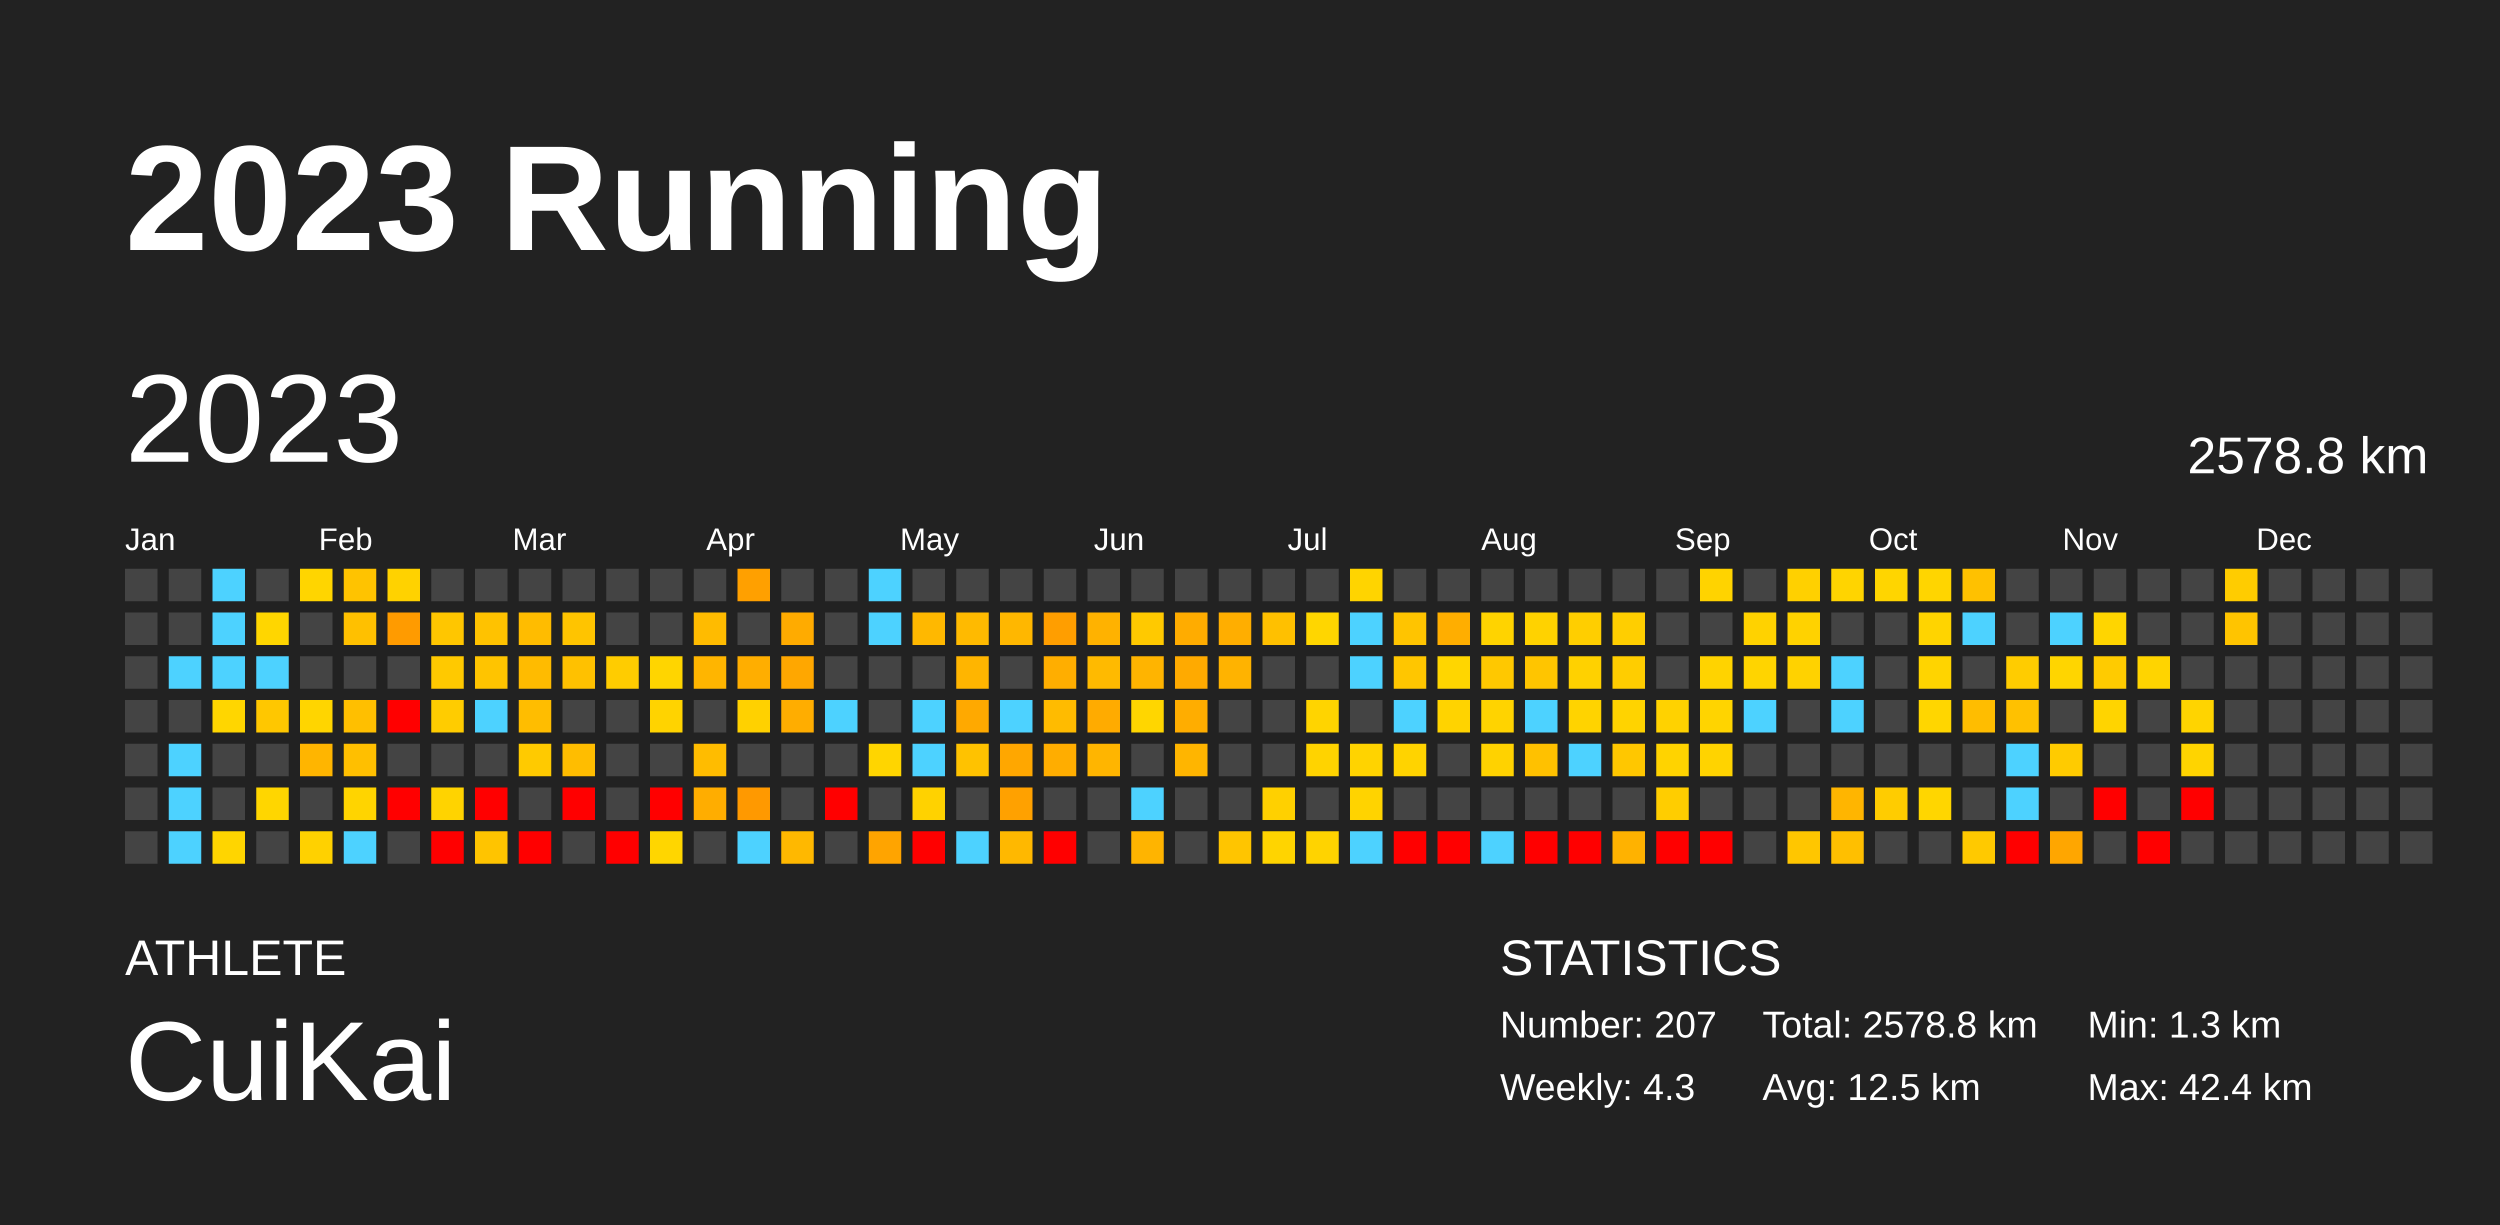
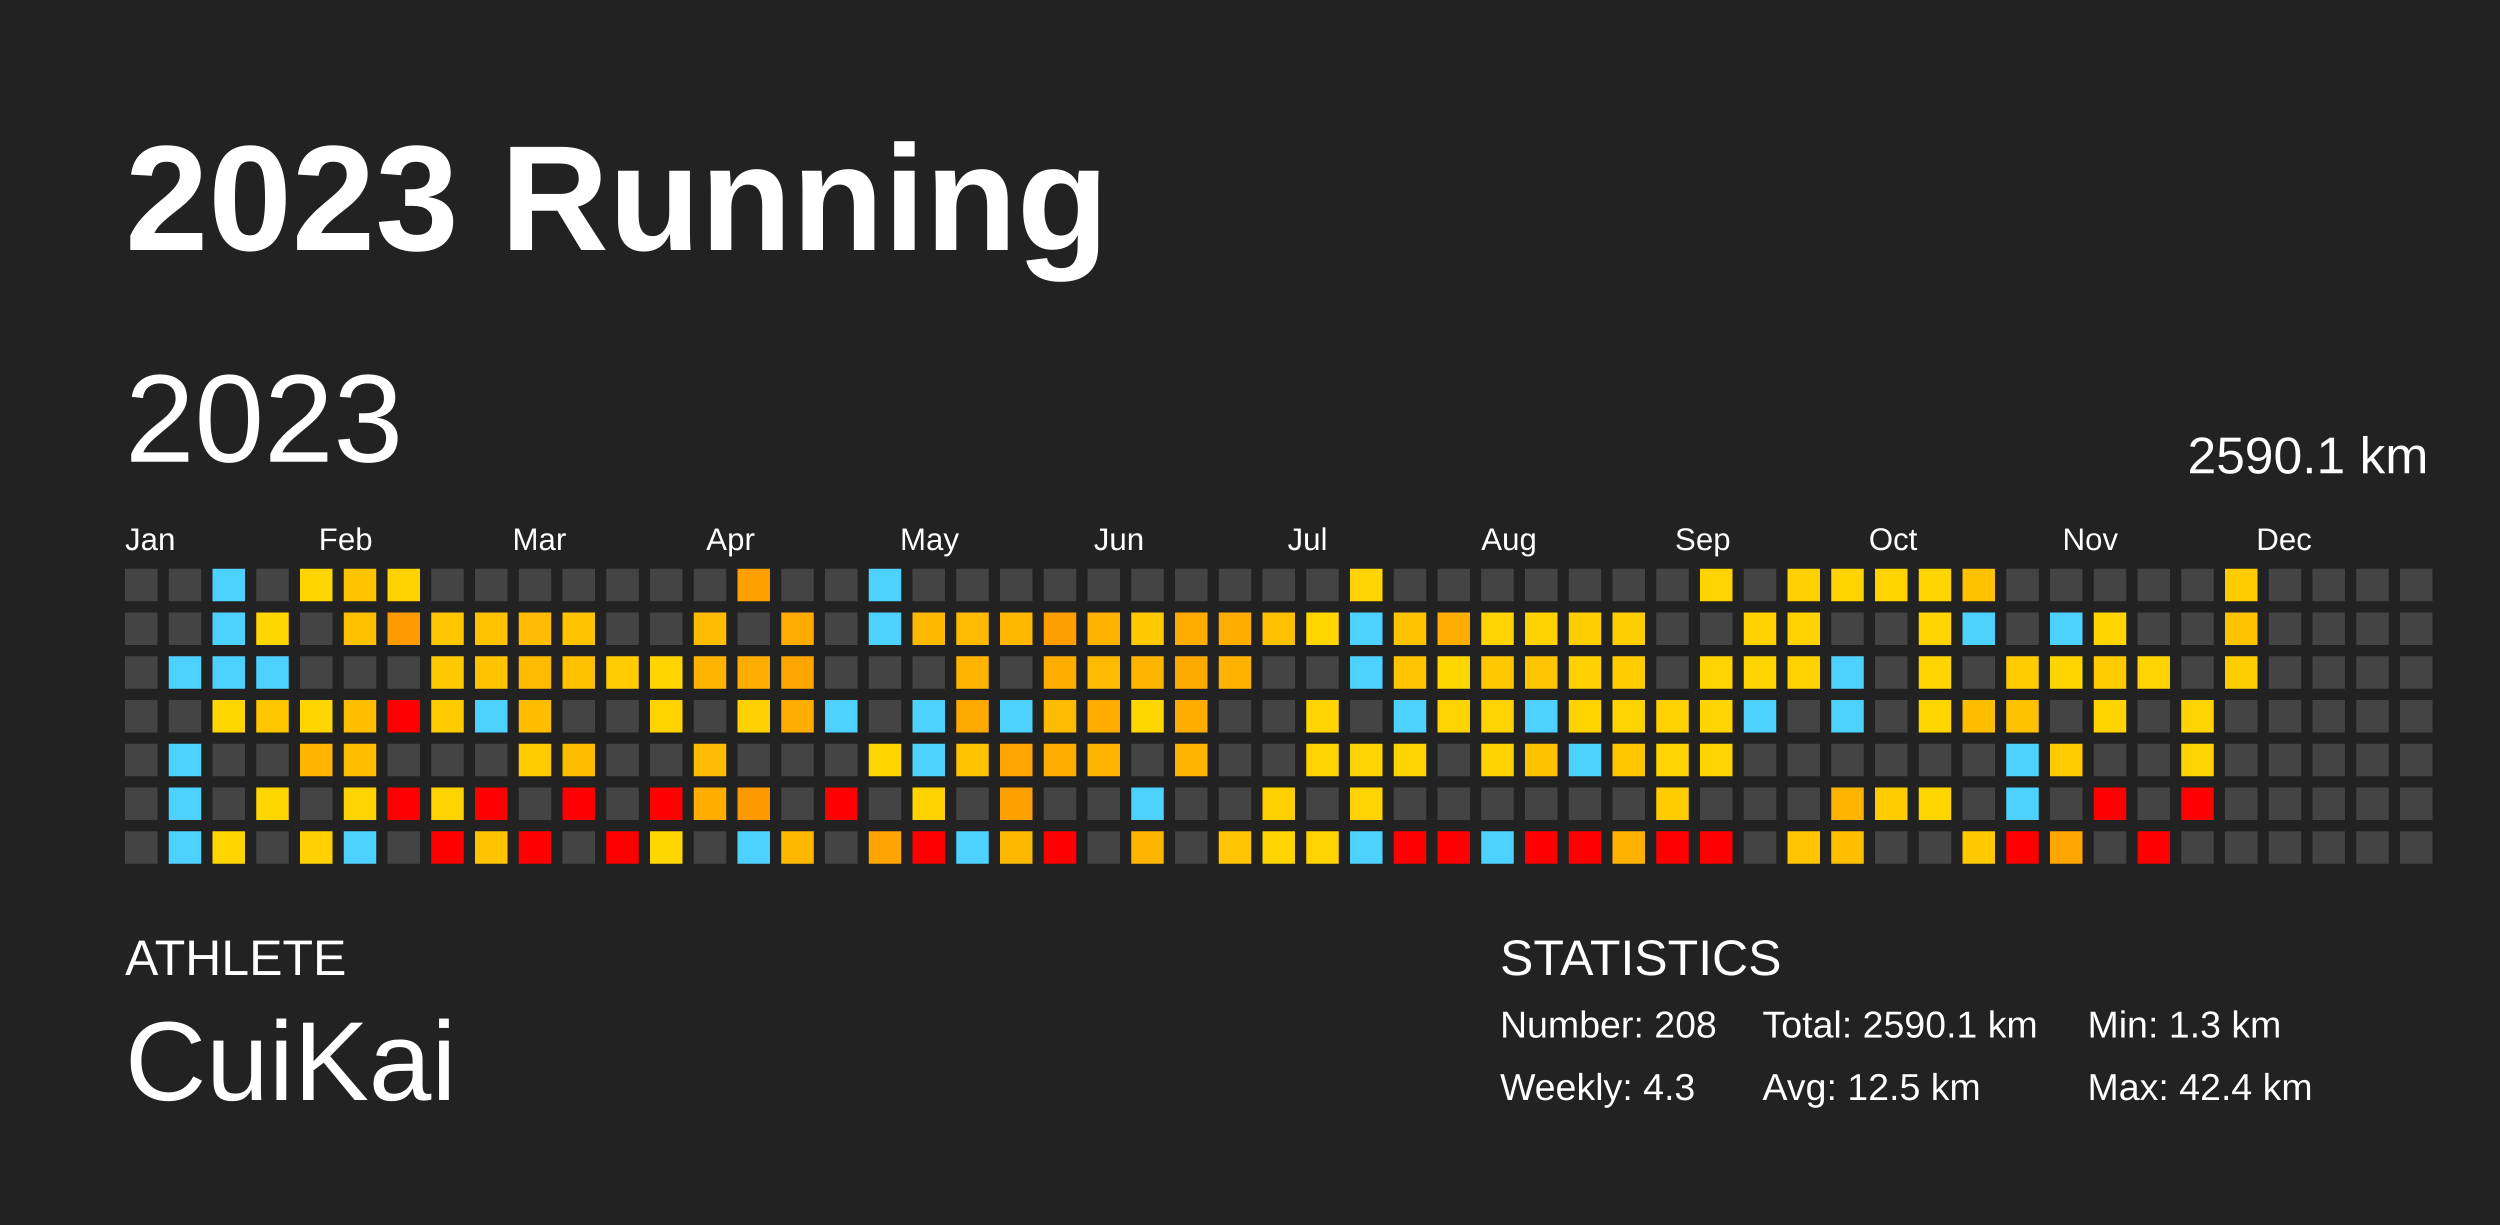
<svg xmlns="http://www.w3.org/2000/svg" baseProfile="full" height="98mm" version="1.1" viewBox="0,0,200,98" width="200mm">
  <defs />
  <rect fill="#222222" height="98" width="200" x="0" y="0" />
  <text fill="#FFFFFF" style="font-size:12px; font-family:Arial; font-weight:bold;" x="10" y="20">2023 Running</text>
  <text fill="#FFFFFF" style="font-size:4px; font-family:Arial" x="10" y="78">ATHLETE</text>
  <text fill="#FFFFFF" style="font-size:9px; font-family:Arial" x="10" y="88">CuiKai</text>
  <text fill="#FFFFFF" style="font-size:4px; font-family:Arial" x="120" y="78">STATISTICS</text>
-   <text fill="#FFFFFF" style="font-size:3px; font-family:Arial" x="120" y="83">Number: 207</text>
+   <text fill="#FFFFFF" style="font-size:3px; font-family:Arial" x="120" y="83">Number: 208</text>
  <text fill="#FFFFFF" style="font-size:3px; font-family:Arial" x="120" y="88">Weekly: 4.3</text>
-   <text fill="#FFFFFF" style="font-size:3px; font-family:Arial" x="141" y="83">Total: 2578.8 km</text>
+   <text fill="#FFFFFF" style="font-size:3px; font-family:Arial" x="141" y="83">Total: 2590.1 km</text>
  <text fill="#FFFFFF" style="font-size:3px; font-family:Arial" x="141" y="88">Avg: 12.5 km</text>
  <text fill="#FFFFFF" style="font-size:3px; font-family:Arial" x="167" y="83">Min: 1.3 km</text>
  <text fill="#FFFFFF" style="font-size:3px; font-family:Arial" x="167" y="88">Max: 42.4 km</text>
  <text dominant-baseline="hanging" fill="#FFFFFF" style="font-size:10.0px; font-family:Arial;" x="10" y="30">2023</text>
-   <text dominant-baseline="hanging" fill="#FFFFFF" style="font-size:4.125px; font-family:Arial;" x="175" y="35">2578.8 km</text>
+   <text dominant-baseline="hanging" fill="#FFFFFF" style="font-size:4.125px; font-family:Arial;" x="175" y="35">2590.1 km</text>
  <text fill="#FFFFFF" style="font-size:2.5px; font-family:Arial" x="10.0" y="44">Jan</text>
  <text fill="#FFFFFF" style="font-size:2.5px; font-family:Arial" x="25.5" y="44">Feb</text>
  <text fill="#FFFFFF" style="font-size:2.5px; font-family:Arial" x="41.0" y="44">Mar</text>
  <text fill="#FFFFFF" style="font-size:2.5px; font-family:Arial" x="56.5" y="44">Apr</text>
  <text fill="#FFFFFF" style="font-size:2.5px; font-family:Arial" x="72.0" y="44">May</text>
  <text fill="#FFFFFF" style="font-size:2.5px; font-family:Arial" x="87.5" y="44">Jun</text>
  <text fill="#FFFFFF" style="font-size:2.5px; font-family:Arial" x="103.0" y="44">Jul</text>
  <text fill="#FFFFFF" style="font-size:2.5px; font-family:Arial" x="118.5" y="44">Aug</text>
  <text fill="#FFFFFF" style="font-size:2.5px; font-family:Arial" x="134.0" y="44">Sep</text>
  <text fill="#FFFFFF" style="font-size:2.5px; font-family:Arial" x="149.5" y="44">Oct</text>
  <text fill="#FFFFFF" style="font-size:2.5px; font-family:Arial" x="165.0" y="44">Nov</text>
  <text fill="#FFFFFF" style="font-size:2.5px; font-family:Arial" x="180.5" y="44">Dec</text>
  <rect fill="#444444" height="2.6" width="2.6" x="10.0" y="45.5" />
  <rect fill="#444444" height="2.6" width="2.6" x="10.0" y="49.0" />
  <rect fill="#444444" height="2.6" width="2.6" x="10.0" y="52.5" />
  <rect fill="#444444" height="2.6" width="2.6" x="10.0" y="56.0" />
  <rect fill="#444444" height="2.6" width="2.6" x="10.0" y="59.5" />
  <rect fill="#444444" height="2.6" width="2.6" x="10.0" y="63.0" />
  <rect fill="#444444" height="2.6" width="2.6" x="10.0" y="66.5" />
  <rect fill="#444444" height="2.6" width="2.6" x="13.5" y="45.5" />
  <rect fill="#444444" height="2.6" width="2.6" x="13.5" y="49.0" />
  <rect fill="#4dd2ff" height="2.6" width="2.6" x="13.5" y="52.5" />
  <rect fill="#444444" height="2.6" width="2.6" x="13.5" y="56.0" />
  <rect fill="#4dd2ff" height="2.6" width="2.6" x="13.5" y="59.5" />
  <rect fill="#4dd2ff" height="2.6" width="2.6" x="13.5" y="63.0" />
  <rect fill="#4dd2ff" height="2.6" width="2.6" x="13.5" y="66.5" />
  <rect fill="#4dd2ff" height="2.6" width="2.6" x="17.0" y="45.5" />
  <rect fill="#4dd2ff" height="2.6" width="2.6" x="17.0" y="49.0" />
  <rect fill="#4dd2ff" height="2.6" width="2.6" x="17.0" y="52.5" />
  <rect fill="#ffd600" height="2.6" width="2.6" x="17.0" y="56.0" />
  <rect fill="#444444" height="2.6" width="2.6" x="17.0" y="59.5" />
  <rect fill="#444444" height="2.6" width="2.6" x="17.0" y="63.0" />
  <rect fill="#ffd500" height="2.6" width="2.6" x="17.0" y="66.5" />
  <rect fill="#444444" height="2.6" width="2.6" x="20.5" y="45.5" />
  <rect fill="#ffd600" height="2.6" width="2.6" x="20.5" y="49.0" />
  <rect fill="#4dd2ff" height="2.6" width="2.6" x="20.5" y="52.5" />
  <rect fill="#ffc700" height="2.6" width="2.6" x="20.5" y="56.0" />
  <rect fill="#444444" height="2.6" width="2.6" x="20.5" y="59.5" />
  <rect fill="#ffd600" height="2.6" width="2.6" x="20.5" y="63.0" />
  <rect fill="#444444" height="2.6" width="2.6" x="20.5" y="66.5" />
  <rect fill="#ffd500" height="2.6" width="2.6" x="24.0" y="45.5" />
  <rect fill="#444444" height="2.6" width="2.6" x="24.0" y="49.0" />
  <rect fill="#444444" height="2.6" width="2.6" x="24.0" y="52.5" />
  <rect fill="#ffd500" height="2.6" width="2.6" x="24.0" y="56.0" />
  <rect fill="#ffb500" height="2.6" width="2.6" x="24.0" y="59.5" />
  <rect fill="#444444" height="2.6" width="2.6" x="24.0" y="63.0" />
  <rect fill="#ffd100" height="2.6" width="2.6" x="24.0" y="66.5" />
  <rect fill="#ffc300" height="2.6" width="2.6" x="27.5" y="45.5" />
  <rect fill="#ffc000" height="2.6" width="2.6" x="27.5" y="49.0" />
  <rect fill="#444444" height="2.6" width="2.6" x="27.5" y="52.5" />
  <rect fill="#ffbf00" height="2.6" width="2.6" x="27.5" y="56.0" />
  <rect fill="#ffbf00" height="2.6" width="2.6" x="27.5" y="59.5" />
  <rect fill="#ffd400" height="2.6" width="2.6" x="27.5" y="63.0" />
  <rect fill="#4dd2ff" height="2.6" width="2.6" x="27.5" y="66.5" />
  <rect fill="#ffd200" height="2.6" width="2.6" x="31.0" y="45.5" />
  <rect fill="#ff9b00" height="2.6" width="2.6" x="31.0" y="49.0" />
  <rect fill="#444444" height="2.6" width="2.6" x="31.0" y="52.5" />
  <rect fill="red" height="2.6" width="2.6" x="31.0" y="56.0" />
  <rect fill="#444444" height="2.6" width="2.6" x="31.0" y="59.5" />
  <rect fill="red" height="2.6" width="2.6" x="31.0" y="63.0" />
  <rect fill="#444444" height="2.6" width="2.6" x="31.0" y="66.5" />
  <rect fill="#444444" height="2.6" width="2.6" x="34.5" y="45.5" />
  <rect fill="#ffc600" height="2.6" width="2.6" x="34.5" y="49.0" />
  <rect fill="#ffc900" height="2.6" width="2.6" x="34.5" y="52.5" />
  <rect fill="#ffcc00" height="2.6" width="2.6" x="34.5" y="56.0" />
  <rect fill="#444444" height="2.6" width="2.6" x="34.5" y="59.5" />
  <rect fill="#ffd300" height="2.6" width="2.6" x="34.5" y="63.0" />
  <rect fill="red" height="2.6" width="2.6" x="34.5" y="66.5" />
  <rect fill="#444444" height="2.6" width="2.6" x="38.0" y="45.5" />
  <rect fill="#ffc200" height="2.6" width="2.6" x="38.0" y="49.0" />
  <rect fill="#ffc400" height="2.6" width="2.6" x="38.0" y="52.5" />
  <rect fill="#4dd2ff" height="2.6" width="2.6" x="38.0" y="56.0" />
  <rect fill="#444444" height="2.6" width="2.6" x="38.0" y="59.5" />
  <rect fill="red" height="2.6" width="2.6" x="38.0" y="63.0" />
  <rect fill="#ffc400" height="2.6" width="2.6" x="38.0" y="66.5" />
  <rect fill="#444444" height="2.6" width="2.6" x="41.5" y="45.5" />
  <rect fill="#ffbc00" height="2.6" width="2.6" x="41.5" y="49.0" />
  <rect fill="#ffbb00" height="2.6" width="2.6" x="41.5" y="52.5" />
  <rect fill="#ffbd00" height="2.6" width="2.6" x="41.5" y="56.0" />
  <rect fill="#ffca00" height="2.6" width="2.6" x="41.5" y="59.5" />
  <rect fill="#444444" height="2.6" width="2.6" x="41.5" y="63.0" />
  <rect fill="red" height="2.6" width="2.6" x="41.5" y="66.5" />
  <rect fill="#444444" height="2.6" width="2.6" x="45.0" y="45.5" />
  <rect fill="#ffc400" height="2.6" width="2.6" x="45.0" y="49.0" />
  <rect fill="#ffc100" height="2.6" width="2.6" x="45.0" y="52.5" />
  <rect fill="#444444" height="2.6" width="2.6" x="45.0" y="56.0" />
  <rect fill="#ffbd00" height="2.6" width="2.6" x="45.0" y="59.5" />
  <rect fill="red" height="2.6" width="2.6" x="45.0" y="63.0" />
  <rect fill="#444444" height="2.6" width="2.6" x="45.0" y="66.5" />
  <rect fill="#444444" height="2.6" width="2.6" x="48.5" y="45.5" />
  <rect fill="#444444" height="2.6" width="2.6" x="48.5" y="49.0" />
  <rect fill="#ffcc00" height="2.6" width="2.6" x="48.5" y="52.5" />
  <rect fill="#444444" height="2.6" width="2.6" x="48.5" y="56.0" />
  <rect fill="#444444" height="2.6" width="2.6" x="48.5" y="59.5" />
  <rect fill="#444444" height="2.6" width="2.6" x="48.5" y="63.0" />
  <rect fill="red" height="2.6" width="2.6" x="48.5" y="66.5" />
  <rect fill="#444444" height="2.6" width="2.6" x="52.0" y="45.5" />
  <rect fill="#444444" height="2.6" width="2.6" x="52.0" y="49.0" />
  <rect fill="#ffd500" height="2.6" width="2.6" x="52.0" y="52.5" />
  <rect fill="#ffd300" height="2.6" width="2.6" x="52.0" y="56.0" />
  <rect fill="#444444" height="2.6" width="2.6" x="52.0" y="59.5" />
  <rect fill="red" height="2.6" width="2.6" x="52.0" y="63.0" />
  <rect fill="#ffd600" height="2.6" width="2.6" x="52.0" y="66.5" />
  <rect fill="#444444" height="2.6" width="2.6" x="55.5" y="45.5" />
  <rect fill="#ffbb00" height="2.6" width="2.6" x="55.5" y="49.0" />
  <rect fill="#ffb500" height="2.6" width="2.6" x="55.5" y="52.5" />
  <rect fill="#444444" height="2.6" width="2.6" x="55.5" y="56.0" />
  <rect fill="#ffbc00" height="2.6" width="2.6" x="55.5" y="59.5" />
  <rect fill="#ffad00" height="2.6" width="2.6" x="55.5" y="63.0" />
  <rect fill="#444444" height="2.6" width="2.6" x="55.5" y="66.5" />
  <rect fill="#ffa000" height="2.6" width="2.6" x="59.0" y="45.5" />
  <rect fill="#444444" height="2.6" width="2.6" x="59.0" y="49.0" />
  <rect fill="#ffae00" height="2.6" width="2.6" x="59.0" y="52.5" />
  <rect fill="#ffd100" height="2.6" width="2.6" x="59.0" y="56.0" />
  <rect fill="#444444" height="2.6" width="2.6" x="59.0" y="59.5" />
  <rect fill="#ff9900" height="2.6" width="2.6" x="59.0" y="63.0" />
  <rect fill="#4dd2ff" height="2.6" width="2.6" x="59.0" y="66.5" />
  <rect fill="#444444" height="2.6" width="2.6" x="62.5" y="45.5" />
  <rect fill="#ffab00" height="2.6" width="2.6" x="62.5" y="49.0" />
  <rect fill="#ffa700" height="2.6" width="2.6" x="62.5" y="52.5" />
  <rect fill="#ffad00" height="2.6" width="2.6" x="62.5" y="56.0" />
  <rect fill="#444444" height="2.6" width="2.6" x="62.5" y="59.5" />
  <rect fill="#444444" height="2.6" width="2.6" x="62.5" y="63.0" />
  <rect fill="#ffb800" height="2.6" width="2.6" x="62.5" y="66.5" />
  <rect fill="#444444" height="2.6" width="2.6" x="66.0" y="45.5" />
  <rect fill="#444444" height="2.6" width="2.6" x="66.0" y="49.0" />
  <rect fill="#444444" height="2.6" width="2.6" x="66.0" y="52.5" />
  <rect fill="#4dd2ff" height="2.6" width="2.6" x="66.0" y="56.0" />
  <rect fill="#444444" height="2.6" width="2.6" x="66.0" y="59.5" />
  <rect fill="red" height="2.6" width="2.6" x="66.0" y="63.0" />
  <rect fill="#444444" height="2.6" width="2.6" x="66.0" y="66.5" />
  <rect fill="#4dd2ff" height="2.6" width="2.6" x="69.5" y="45.5" />
  <rect fill="#4dd2ff" height="2.6" width="2.6" x="69.5" y="49.0" />
  <rect fill="#444444" height="2.6" width="2.6" x="69.5" y="52.5" />
  <rect fill="#444444" height="2.6" width="2.6" x="69.5" y="56.0" />
  <rect fill="#ffd500" height="2.6" width="2.6" x="69.5" y="59.5" />
  <rect fill="#444444" height="2.6" width="2.6" x="69.5" y="63.0" />
  <rect fill="#ffa400" height="2.6" width="2.6" x="69.5" y="66.5" />
  <rect fill="#444444" height="2.6" width="2.6" x="73.0" y="45.5" />
  <rect fill="#ffb800" height="2.6" width="2.6" x="73.0" y="49.0" />
  <rect fill="#444444" height="2.6" width="2.6" x="73.0" y="52.5" />
  <rect fill="#4dd2ff" height="2.6" width="2.6" x="73.0" y="56.0" />
  <rect fill="#4dd2ff" height="2.6" width="2.6" x="73.0" y="59.5" />
  <rect fill="#ffd200" height="2.6" width="2.6" x="73.0" y="63.0" />
  <rect fill="red" height="2.6" width="2.6" x="73.0" y="66.5" />
  <rect fill="#444444" height="2.6" width="2.6" x="76.5" y="45.5" />
  <rect fill="#ffba00" height="2.6" width="2.6" x="76.5" y="49.0" />
  <rect fill="#ffb500" height="2.6" width="2.6" x="76.5" y="52.5" />
  <rect fill="#ffa900" height="2.6" width="2.6" x="76.5" y="56.0" />
  <rect fill="#ffc200" height="2.6" width="2.6" x="76.5" y="59.5" />
  <rect fill="#444444" height="2.6" width="2.6" x="76.5" y="63.0" />
  <rect fill="#4dd2ff" height="2.6" width="2.6" x="76.5" y="66.5" />
  <rect fill="#444444" height="2.6" width="2.6" x="80.0" y="45.5" />
  <rect fill="#ffb700" height="2.6" width="2.6" x="80.0" y="49.0" />
  <rect fill="#444444" height="2.6" width="2.6" x="80.0" y="52.5" />
  <rect fill="#4dd2ff" height="2.6" width="2.6" x="80.0" y="56.0" />
  <rect fill="#ffa700" height="2.6" width="2.6" x="80.0" y="59.5" />
  <rect fill="#ffa100" height="2.6" width="2.6" x="80.0" y="63.0" />
  <rect fill="#ffb800" height="2.6" width="2.6" x="80.0" y="66.5" />
  <rect fill="#444444" height="2.6" width="2.6" x="83.5" y="45.5" />
  <rect fill="#ff9e00" height="2.6" width="2.6" x="83.5" y="49.0" />
  <rect fill="#ffae00" height="2.6" width="2.6" x="83.5" y="52.5" />
  <rect fill="#ffbb00" height="2.6" width="2.6" x="83.5" y="56.0" />
  <rect fill="#ffad00" height="2.6" width="2.6" x="83.5" y="59.5" />
  <rect fill="#444444" height="2.6" width="2.6" x="83.5" y="63.0" />
  <rect fill="red" height="2.6" width="2.6" x="83.5" y="66.5" />
  <rect fill="#444444" height="2.6" width="2.6" x="87.0" y="45.5" />
  <rect fill="#ffb200" height="2.6" width="2.6" x="87.0" y="49.0" />
  <rect fill="#ffba00" height="2.6" width="2.6" x="87.0" y="52.5" />
  <rect fill="#ffab00" height="2.6" width="2.6" x="87.0" y="56.0" />
  <rect fill="#ffb500" height="2.6" width="2.6" x="87.0" y="59.5" />
  <rect fill="#444444" height="2.6" width="2.6" x="87.0" y="63.0" />
  <rect fill="#444444" height="2.6" width="2.6" x="87.0" y="66.5" />
  <rect fill="#444444" height="2.6" width="2.6" x="90.5" y="45.5" />
  <rect fill="#ffc900" height="2.6" width="2.6" x="90.5" y="49.0" />
  <rect fill="#ffb400" height="2.6" width="2.6" x="90.5" y="52.5" />
  <rect fill="#ffd600" height="2.6" width="2.6" x="90.5" y="56.0" />
  <rect fill="#444444" height="2.6" width="2.6" x="90.5" y="59.5" />
  <rect fill="#4dd2ff" height="2.6" width="2.6" x="90.5" y="63.0" />
  <rect fill="#ffb400" height="2.6" width="2.6" x="90.5" y="66.5" />
  <rect fill="#444444" height="2.6" width="2.6" x="94.0" y="45.5" />
  <rect fill="#ffac00" height="2.6" width="2.6" x="94.0" y="49.0" />
  <rect fill="#ffaa00" height="2.6" width="2.6" x="94.0" y="52.5" />
  <rect fill="#ffad00" height="2.6" width="2.6" x="94.0" y="56.0" />
  <rect fill="#ffb500" height="2.6" width="2.6" x="94.0" y="59.5" />
  <rect fill="#444444" height="2.6" width="2.6" x="94.0" y="63.0" />
  <rect fill="#444444" height="2.6" width="2.6" x="94.0" y="66.5" />
  <rect fill="#444444" height="2.6" width="2.6" x="97.5" y="45.5" />
  <rect fill="#ffae00" height="2.6" width="2.6" x="97.5" y="49.0" />
  <rect fill="#ffb300" height="2.6" width="2.6" x="97.5" y="52.5" />
  <rect fill="#444444" height="2.6" width="2.6" x="97.5" y="56.0" />
  <rect fill="#444444" height="2.6" width="2.6" x="97.5" y="59.5" />
  <rect fill="#444444" height="2.6" width="2.6" x="97.5" y="63.0" />
  <rect fill="#ffc500" height="2.6" width="2.6" x="97.5" y="66.5" />
  <rect fill="#444444" height="2.6" width="2.6" x="101.0" y="45.5" />
  <rect fill="#ffc000" height="2.6" width="2.6" x="101.0" y="49.0" />
  <rect fill="#444444" height="2.6" width="2.6" x="101.0" y="52.5" />
  <rect fill="#444444" height="2.6" width="2.6" x="101.0" y="56.0" />
  <rect fill="#444444" height="2.6" width="2.6" x="101.0" y="59.5" />
  <rect fill="#ffd000" height="2.6" width="2.6" x="101.0" y="63.0" />
  <rect fill="#ffd400" height="2.6" width="2.6" x="101.0" y="66.5" />
  <rect fill="#444444" height="2.6" width="2.6" x="104.5" y="45.5" />
  <rect fill="#ffd600" height="2.6" width="2.6" x="104.5" y="49.0" />
  <rect fill="#444444" height="2.6" width="2.6" x="104.5" y="52.5" />
  <rect fill="#ffd400" height="2.6" width="2.6" x="104.5" y="56.0" />
  <rect fill="#ffd300" height="2.6" width="2.6" x="104.5" y="59.5" />
  <rect fill="#444444" height="2.6" width="2.6" x="104.5" y="63.0" />
  <rect fill="#ffd300" height="2.6" width="2.6" x="104.5" y="66.5" />
  <rect fill="#ffd400" height="2.6" width="2.6" x="108.0" y="45.5" />
  <rect fill="#4dd2ff" height="2.6" width="2.6" x="108.0" y="49.0" />
  <rect fill="#4dd2ff" height="2.6" width="2.6" x="108.0" y="52.5" />
  <rect fill="#444444" height="2.6" width="2.6" x="108.0" y="56.0" />
  <rect fill="#ffd300" height="2.6" width="2.6" x="108.0" y="59.5" />
  <rect fill="#ffd300" height="2.6" width="2.6" x="108.0" y="63.0" />
  <rect fill="#4dd2ff" height="2.6" width="2.6" x="108.0" y="66.5" />
  <rect fill="#444444" height="2.6" width="2.6" x="111.5" y="45.5" />
  <rect fill="#ffc400" height="2.6" width="2.6" x="111.5" y="49.0" />
  <rect fill="#ffc600" height="2.6" width="2.6" x="111.5" y="52.5" />
  <rect fill="#4dd2ff" height="2.6" width="2.6" x="111.5" y="56.0" />
  <rect fill="#ffd300" height="2.6" width="2.6" x="111.5" y="59.5" />
  <rect fill="#444444" height="2.6" width="2.6" x="111.5" y="63.0" />
  <rect fill="red" height="2.6" width="2.6" x="111.5" y="66.5" />
  <rect fill="#444444" height="2.6" width="2.6" x="115.0" y="45.5" />
  <rect fill="#ffae00" height="2.6" width="2.6" x="115.0" y="49.0" />
  <rect fill="#ffd600" height="2.6" width="2.6" x="115.0" y="52.5" />
  <rect fill="#ffd300" height="2.6" width="2.6" x="115.0" y="56.0" />
  <rect fill="#444444" height="2.6" width="2.6" x="115.0" y="59.5" />
  <rect fill="#444444" height="2.6" width="2.6" x="115.0" y="63.0" />
  <rect fill="red" height="2.6" width="2.6" x="115.0" y="66.5" />
  <rect fill="#444444" height="2.6" width="2.6" x="118.5" y="45.5" />
  <rect fill="#ffd300" height="2.6" width="2.6" x="118.5" y="49.0" />
  <rect fill="#ffc800" height="2.6" width="2.6" x="118.5" y="52.5" />
  <rect fill="#ffd300" height="2.6" width="2.6" x="118.5" y="56.0" />
  <rect fill="#ffd200" height="2.6" width="2.6" x="118.5" y="59.5" />
  <rect fill="#444444" height="2.6" width="2.6" x="118.5" y="63.0" />
  <rect fill="#4dd2ff" height="2.6" width="2.6" x="118.5" y="66.5" />
  <rect fill="#444444" height="2.6" width="2.6" x="122.0" y="45.5" />
  <rect fill="#ffd200" height="2.6" width="2.6" x="122.0" y="49.0" />
  <rect fill="#ffc500" height="2.6" width="2.6" x="122.0" y="52.5" />
  <rect fill="#4dd2ff" height="2.6" width="2.6" x="122.0" y="56.0" />
  <rect fill="#ffc100" height="2.6" width="2.6" x="122.0" y="59.5" />
  <rect fill="#444444" height="2.6" width="2.6" x="122.0" y="63.0" />
  <rect fill="red" height="2.6" width="2.6" x="122.0" y="66.5" />
  <rect fill="#444444" height="2.6" width="2.6" x="125.5" y="45.5" />
  <rect fill="#ffce00" height="2.6" width="2.6" x="125.5" y="49.0" />
  <rect fill="#ffd100" height="2.6" width="2.6" x="125.5" y="52.5" />
  <rect fill="#ffd300" height="2.6" width="2.6" x="125.5" y="56.0" />
  <rect fill="#4dd2ff" height="2.6" width="2.6" x="125.5" y="59.5" />
  <rect fill="#444444" height="2.6" width="2.6" x="125.5" y="63.0" />
  <rect fill="red" height="2.6" width="2.6" x="125.5" y="66.5" />
  <rect fill="#444444" height="2.6" width="2.6" x="129.0" y="45.5" />
  <rect fill="#ffce00" height="2.6" width="2.6" x="129.0" y="49.0" />
  <rect fill="#ffcd00" height="2.6" width="2.6" x="129.0" y="52.5" />
  <rect fill="#ffd300" height="2.6" width="2.6" x="129.0" y="56.0" />
  <rect fill="#ffc700" height="2.6" width="2.6" x="129.0" y="59.5" />
  <rect fill="#444444" height="2.6" width="2.6" x="129.0" y="63.0" />
  <rect fill="#ffb200" height="2.6" width="2.6" x="129.0" y="66.5" />
  <rect fill="#444444" height="2.6" width="2.6" x="132.5" y="45.5" />
  <rect fill="#444444" height="2.6" width="2.6" x="132.5" y="49.0" />
  <rect fill="#444444" height="2.6" width="2.6" x="132.5" y="52.5" />
  <rect fill="#ffd200" height="2.6" width="2.6" x="132.5" y="56.0" />
  <rect fill="#ffd300" height="2.6" width="2.6" x="132.5" y="59.5" />
  <rect fill="#ffcd00" height="2.6" width="2.6" x="132.5" y="63.0" />
  <rect fill="red" height="2.6" width="2.6" x="132.5" y="66.5" />
  <rect fill="#ffd300" height="2.6" width="2.6" x="136.0" y="45.5" />
  <rect fill="#444444" height="2.6" width="2.6" x="136.0" y="49.0" />
  <rect fill="#ffd300" height="2.6" width="2.6" x="136.0" y="52.5" />
  <rect fill="#ffd400" height="2.6" width="2.6" x="136.0" y="56.0" />
  <rect fill="#ffd300" height="2.6" width="2.6" x="136.0" y="59.5" />
  <rect fill="#444444" height="2.6" width="2.6" x="136.0" y="63.0" />
  <rect fill="red" height="2.6" width="2.6" x="136.0" y="66.5" />
  <rect fill="#444444" height="2.6" width="2.6" x="139.5" y="45.5" />
  <rect fill="#ffd200" height="2.6" width="2.6" x="139.5" y="49.0" />
  <rect fill="#ffd400" height="2.6" width="2.6" x="139.5" y="52.5" />
  <rect fill="#4dd2ff" height="2.6" width="2.6" x="139.5" y="56.0" />
  <rect fill="#444444" height="2.6" width="2.6" x="139.5" y="59.5" />
  <rect fill="#444444" height="2.6" width="2.6" x="139.5" y="63.0" />
  <rect fill="#444444" height="2.6" width="2.6" x="139.5" y="66.5" />
  <rect fill="#ffd000" height="2.6" width="2.6" x="143.0" y="45.5" />
  <rect fill="#ffd200" height="2.6" width="2.6" x="143.0" y="49.0" />
  <rect fill="#ffd200" height="2.6" width="2.6" x="143.0" y="52.5" />
  <rect fill="#444444" height="2.6" width="2.6" x="143.0" y="56.0" />
  <rect fill="#444444" height="2.6" width="2.6" x="143.0" y="59.5" />
  <rect fill="#444444" height="2.6" width="2.6" x="143.0" y="63.0" />
  <rect fill="#ffc600" height="2.6" width="2.6" x="143.0" y="66.5" />
  <rect fill="#ffd400" height="2.6" width="2.6" x="146.5" y="45.5" />
  <rect fill="#444444" height="2.6" width="2.6" x="146.5" y="49.0" />
  <rect fill="#4dd2ff" height="2.6" width="2.6" x="146.5" y="52.5" />
  <rect fill="#4dd2ff" height="2.6" width="2.6" x="146.5" y="56.0" />
  <rect fill="#444444" height="2.6" width="2.6" x="146.5" y="59.5" />
  <rect fill="#ffb500" height="2.6" width="2.6" x="146.5" y="63.0" />
  <rect fill="#ffbf00" height="2.6" width="2.6" x="146.5" y="66.5" />
  <rect fill="#ffd500" height="2.6" width="2.6" x="150.0" y="45.5" />
  <rect fill="#444444" height="2.6" width="2.6" x="150.0" y="49.0" />
  <rect fill="#444444" height="2.6" width="2.6" x="150.0" y="52.5" />
  <rect fill="#444444" height="2.6" width="2.6" x="150.0" y="56.0" />
  <rect fill="#444444" height="2.6" width="2.6" x="150.0" y="59.5" />
  <rect fill="#ffcc00" height="2.6" width="2.6" x="150.0" y="63.0" />
  <rect fill="#444444" height="2.6" width="2.6" x="150.0" y="66.5" />
  <rect fill="#ffd500" height="2.6" width="2.6" x="153.5" y="45.5" />
  <rect fill="#ffd400" height="2.6" width="2.6" x="153.5" y="49.0" />
  <rect fill="#ffd400" height="2.6" width="2.6" x="153.5" y="52.5" />
  <rect fill="#ffd600" height="2.6" width="2.6" x="153.5" y="56.0" />
  <rect fill="#444444" height="2.6" width="2.6" x="153.5" y="59.5" />
  <rect fill="#ffd600" height="2.6" width="2.6" x="153.5" y="63.0" />
  <rect fill="#444444" height="2.6" width="2.6" x="153.5" y="66.5" />
  <rect fill="#ffc100" height="2.6" width="2.6" x="157.0" y="45.5" />
  <rect fill="#4dd2ff" height="2.6" width="2.6" x="157.0" y="49.0" />
  <rect fill="#444444" height="2.6" width="2.6" x="157.0" y="52.5" />
  <rect fill="#ffbd00" height="2.6" width="2.6" x="157.0" y="56.0" />
  <rect fill="#444444" height="2.6" width="2.6" x="157.0" y="59.5" />
  <rect fill="#444444" height="2.6" width="2.6" x="157.0" y="63.0" />
  <rect fill="#ffc900" height="2.6" width="2.6" x="157.0" y="66.5" />
  <rect fill="#444444" height="2.6" width="2.6" x="160.5" y="45.5" />
  <rect fill="#444444" height="2.6" width="2.6" x="160.5" y="49.0" />
  <rect fill="#ffcc00" height="2.6" width="2.6" x="160.5" y="52.5" />
  <rect fill="#ffc100" height="2.6" width="2.6" x="160.5" y="56.0" />
  <rect fill="#4dd2ff" height="2.6" width="2.6" x="160.5" y="59.5" />
  <rect fill="#4dd2ff" height="2.6" width="2.6" x="160.5" y="63.0" />
  <rect fill="red" height="2.6" width="2.6" x="160.5" y="66.5" />
  <rect fill="#444444" height="2.6" width="2.6" x="164.0" y="45.5" />
  <rect fill="#4dd2ff" height="2.6" width="2.6" x="164.0" y="49.0" />
  <rect fill="#ffd500" height="2.6" width="2.6" x="164.0" y="52.5" />
  <rect fill="#444444" height="2.6" width="2.6" x="164.0" y="56.0" />
  <rect fill="#ffcb00" height="2.6" width="2.6" x="164.0" y="59.5" />
  <rect fill="#444444" height="2.6" width="2.6" x="164.0" y="63.0" />
  <rect fill="#ffa600" height="2.6" width="2.6" x="164.0" y="66.5" />
  <rect fill="#444444" height="2.6" width="2.6" x="167.5" y="45.5" />
  <rect fill="#ffd500" height="2.6" width="2.6" x="167.5" y="49.0" />
  <rect fill="#ffcb00" height="2.6" width="2.6" x="167.5" y="52.5" />
  <rect fill="#ffd400" height="2.6" width="2.6" x="167.5" y="56.0" />
  <rect fill="#444444" height="2.6" width="2.6" x="167.5" y="59.5" />
  <rect fill="red" height="2.6" width="2.6" x="167.5" y="63.0" />
  <rect fill="#444444" height="2.6" width="2.6" x="167.5" y="66.5" />
  <rect fill="#444444" height="2.6" width="2.6" x="171.0" y="45.5" />
  <rect fill="#444444" height="2.6" width="2.6" x="171.0" y="49.0" />
  <rect fill="#ffd400" height="2.6" width="2.6" x="171.0" y="52.5" />
  <rect fill="#444444" height="2.6" width="2.6" x="171.0" y="56.0" />
  <rect fill="#444444" height="2.6" width="2.6" x="171.0" y="59.5" />
  <rect fill="#444444" height="2.6" width="2.6" x="171.0" y="63.0" />
  <rect fill="red" height="2.6" width="2.6" x="171.0" y="66.5" />
  <rect fill="#444444" height="2.6" width="2.6" x="174.5" y="45.5" />
  <rect fill="#444444" height="2.6" width="2.6" x="174.5" y="49.0" />
  <rect fill="#444444" height="2.6" width="2.6" x="174.5" y="52.5" />
  <rect fill="#ffd400" height="2.6" width="2.6" x="174.5" y="56.0" />
  <rect fill="#ffd400" height="2.6" width="2.6" x="174.5" y="59.5" />
  <rect fill="red" height="2.6" width="2.6" x="174.5" y="63.0" />
  <rect fill="#444444" height="2.6" width="2.6" x="174.5" y="66.5" />
  <rect fill="#ffcc00" height="2.6" width="2.6" x="178.0" y="45.5" />
  <rect fill="#ffc400" height="2.6" width="2.6" x="178.0" y="49.0" />
-   <rect fill="#444444" height="2.6" width="2.6" x="178.0" y="52.5" />
+   <rect fill="#ffce00" height="2.6" width="2.6" x="178.0" y="52.5" />
  <rect fill="#444444" height="2.6" width="2.6" x="178.0" y="56.0" />
  <rect fill="#444444" height="2.6" width="2.6" x="178.0" y="59.5" />
  <rect fill="#444444" height="2.6" width="2.6" x="178.0" y="63.0" />
  <rect fill="#444444" height="2.6" width="2.6" x="178.0" y="66.5" />
  <rect fill="#444444" height="2.6" width="2.6" x="181.5" y="45.5" />
  <rect fill="#444444" height="2.6" width="2.6" x="181.5" y="49.0" />
  <rect fill="#444444" height="2.6" width="2.6" x="181.5" y="52.5" />
  <rect fill="#444444" height="2.6" width="2.6" x="181.5" y="56.0" />
  <rect fill="#444444" height="2.6" width="2.6" x="181.5" y="59.5" />
  <rect fill="#444444" height="2.6" width="2.6" x="181.5" y="63.0" />
  <rect fill="#444444" height="2.6" width="2.6" x="181.5" y="66.5" />
  <rect fill="#444444" height="2.6" width="2.6" x="185.0" y="45.5" />
  <rect fill="#444444" height="2.6" width="2.6" x="185.0" y="49.0" />
  <rect fill="#444444" height="2.6" width="2.6" x="185.0" y="52.5" />
  <rect fill="#444444" height="2.6" width="2.6" x="185.0" y="56.0" />
  <rect fill="#444444" height="2.6" width="2.6" x="185.0" y="59.5" />
  <rect fill="#444444" height="2.6" width="2.6" x="185.0" y="63.0" />
  <rect fill="#444444" height="2.6" width="2.6" x="185.0" y="66.5" />
  <rect fill="#444444" height="2.6" width="2.6" x="188.5" y="45.5" />
  <rect fill="#444444" height="2.6" width="2.6" x="188.5" y="49.0" />
  <rect fill="#444444" height="2.6" width="2.6" x="188.5" y="52.5" />
  <rect fill="#444444" height="2.6" width="2.6" x="188.5" y="56.0" />
  <rect fill="#444444" height="2.6" width="2.6" x="188.5" y="59.5" />
  <rect fill="#444444" height="2.6" width="2.6" x="188.5" y="63.0" />
  <rect fill="#444444" height="2.6" width="2.6" x="188.5" y="66.5" />
  <rect fill="#444444" height="2.6" width="2.6" x="192.0" y="45.5" />
  <rect fill="#444444" height="2.6" width="2.6" x="192.0" y="49.0" />
  <rect fill="#444444" height="2.6" width="2.6" x="192.0" y="52.5" />
  <rect fill="#444444" height="2.6" width="2.6" x="192.0" y="56.0" />
  <rect fill="#444444" height="2.6" width="2.6" x="192.0" y="59.5" />
  <rect fill="#444444" height="2.6" width="2.6" x="192.0" y="63.0" />
  <rect fill="#444444" height="2.6" width="2.6" x="192.0" y="66.5" />
</svg>
